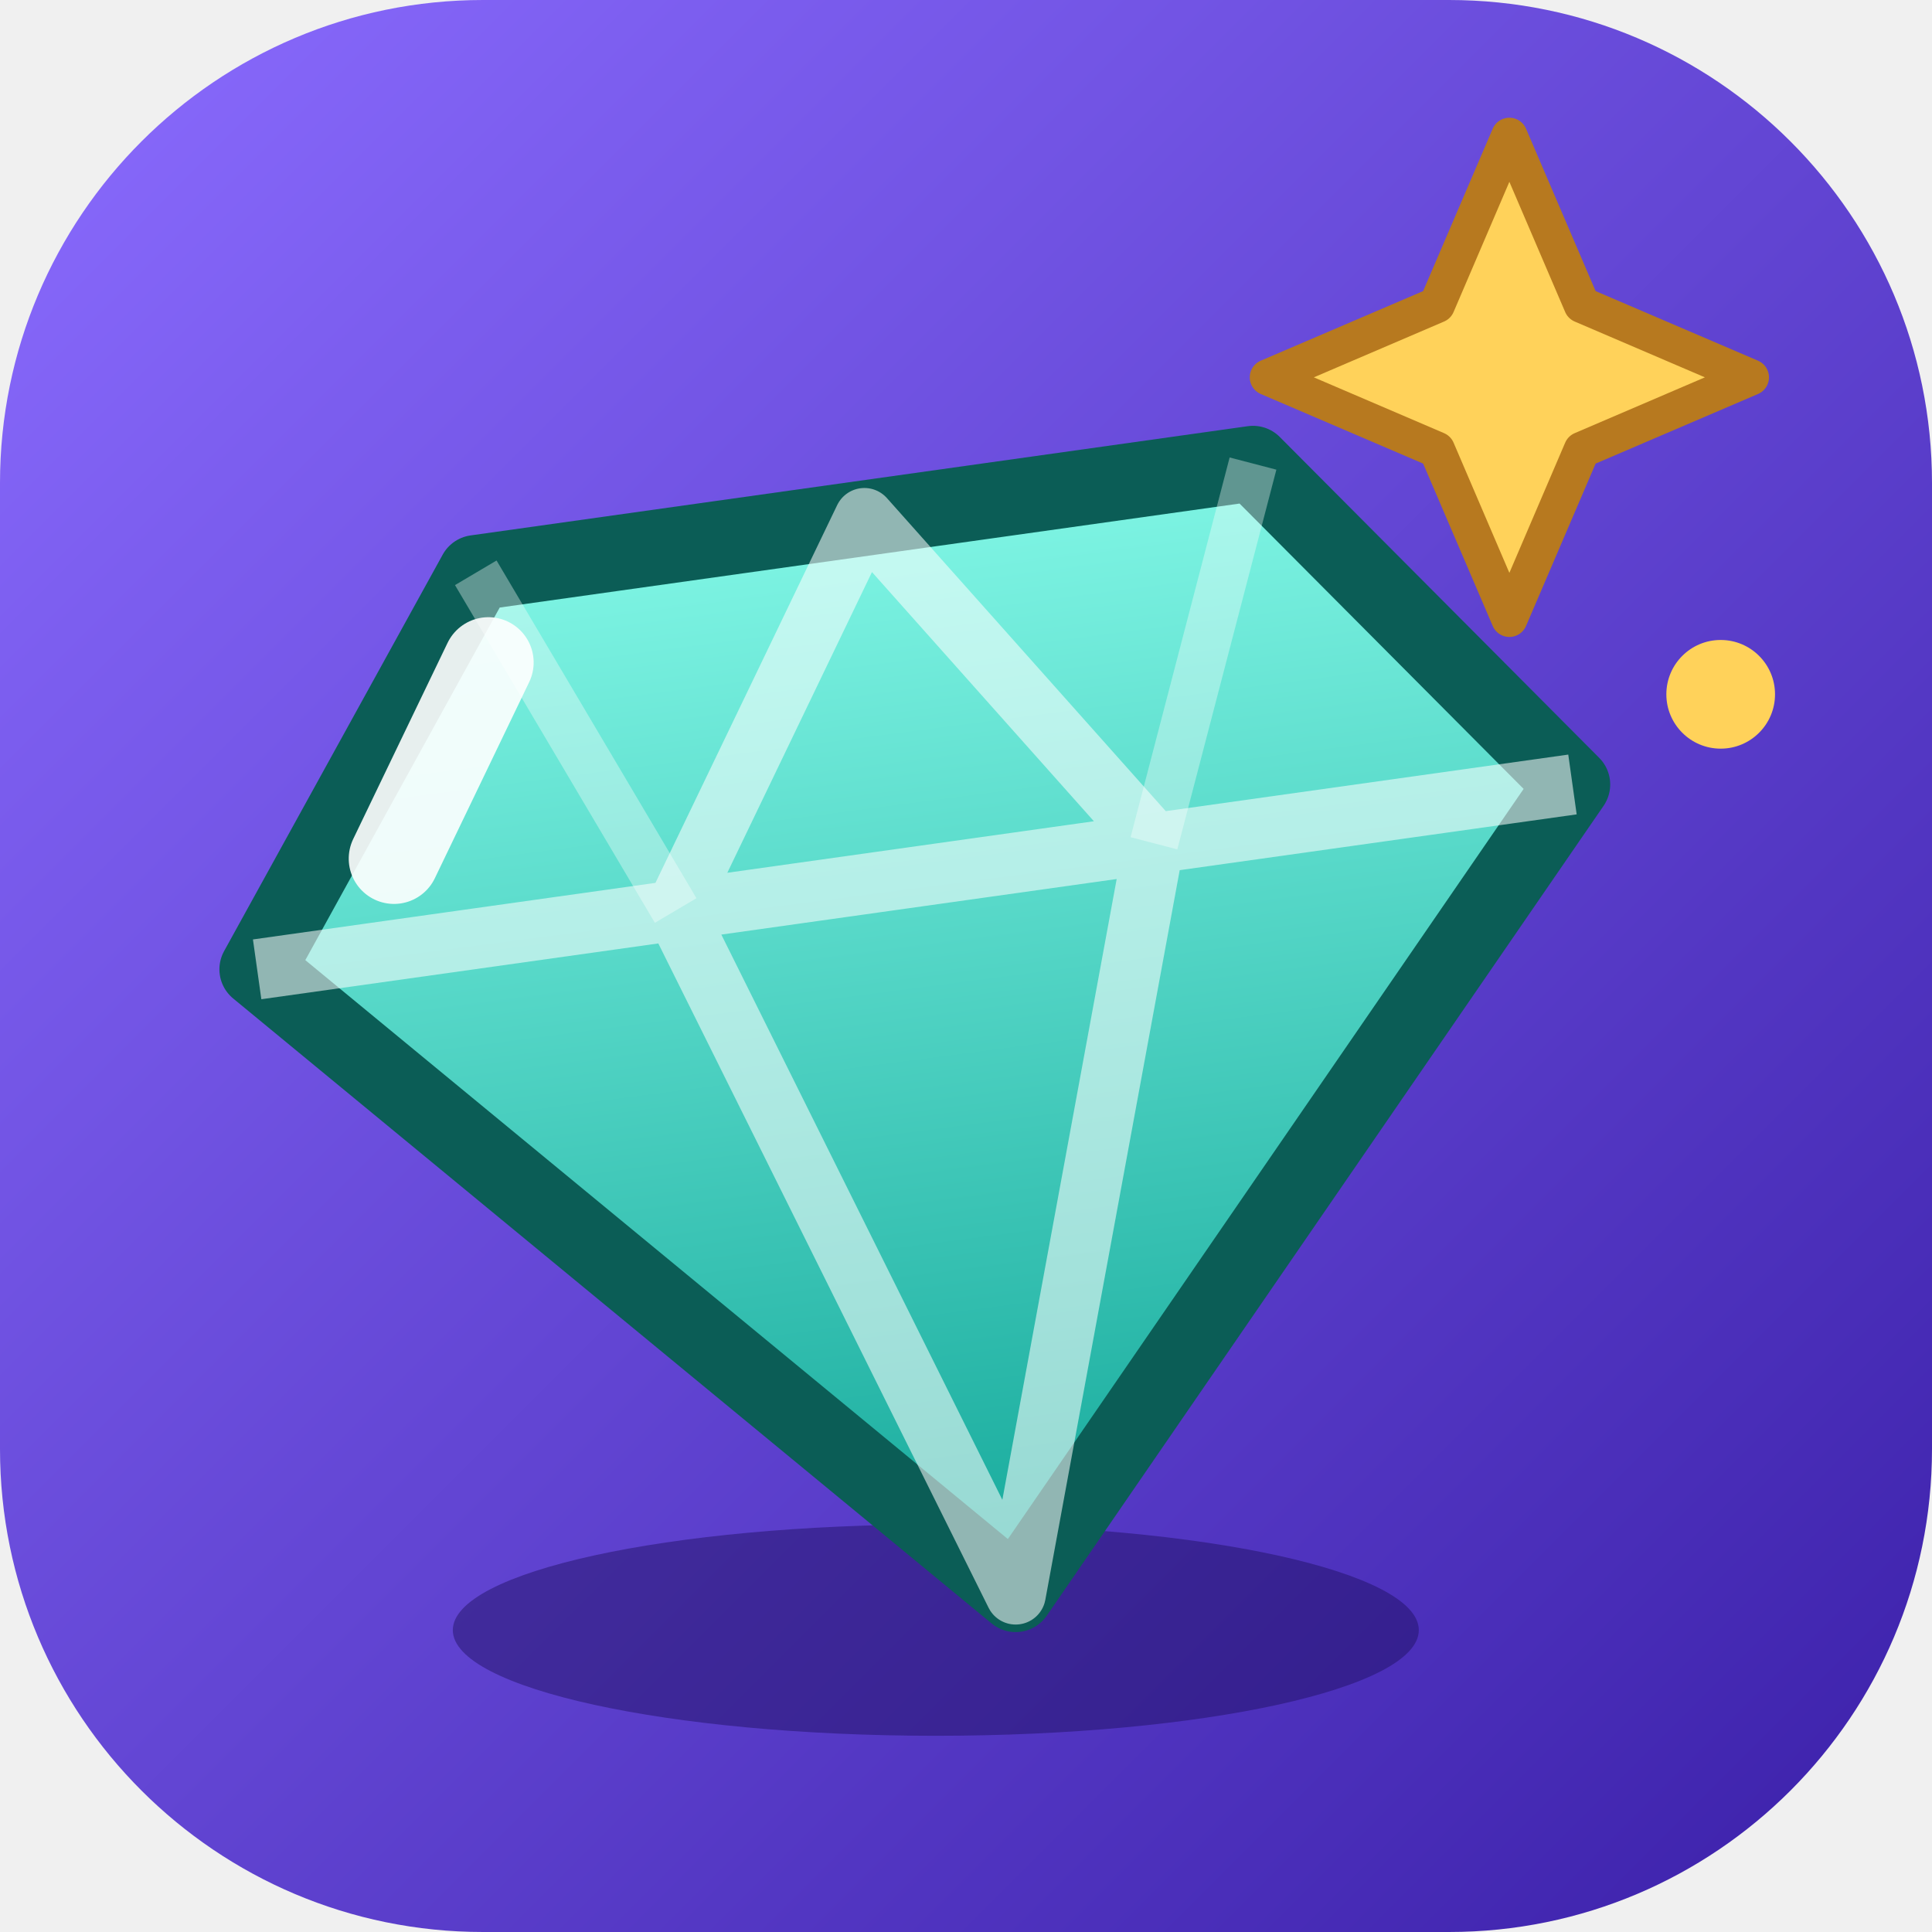
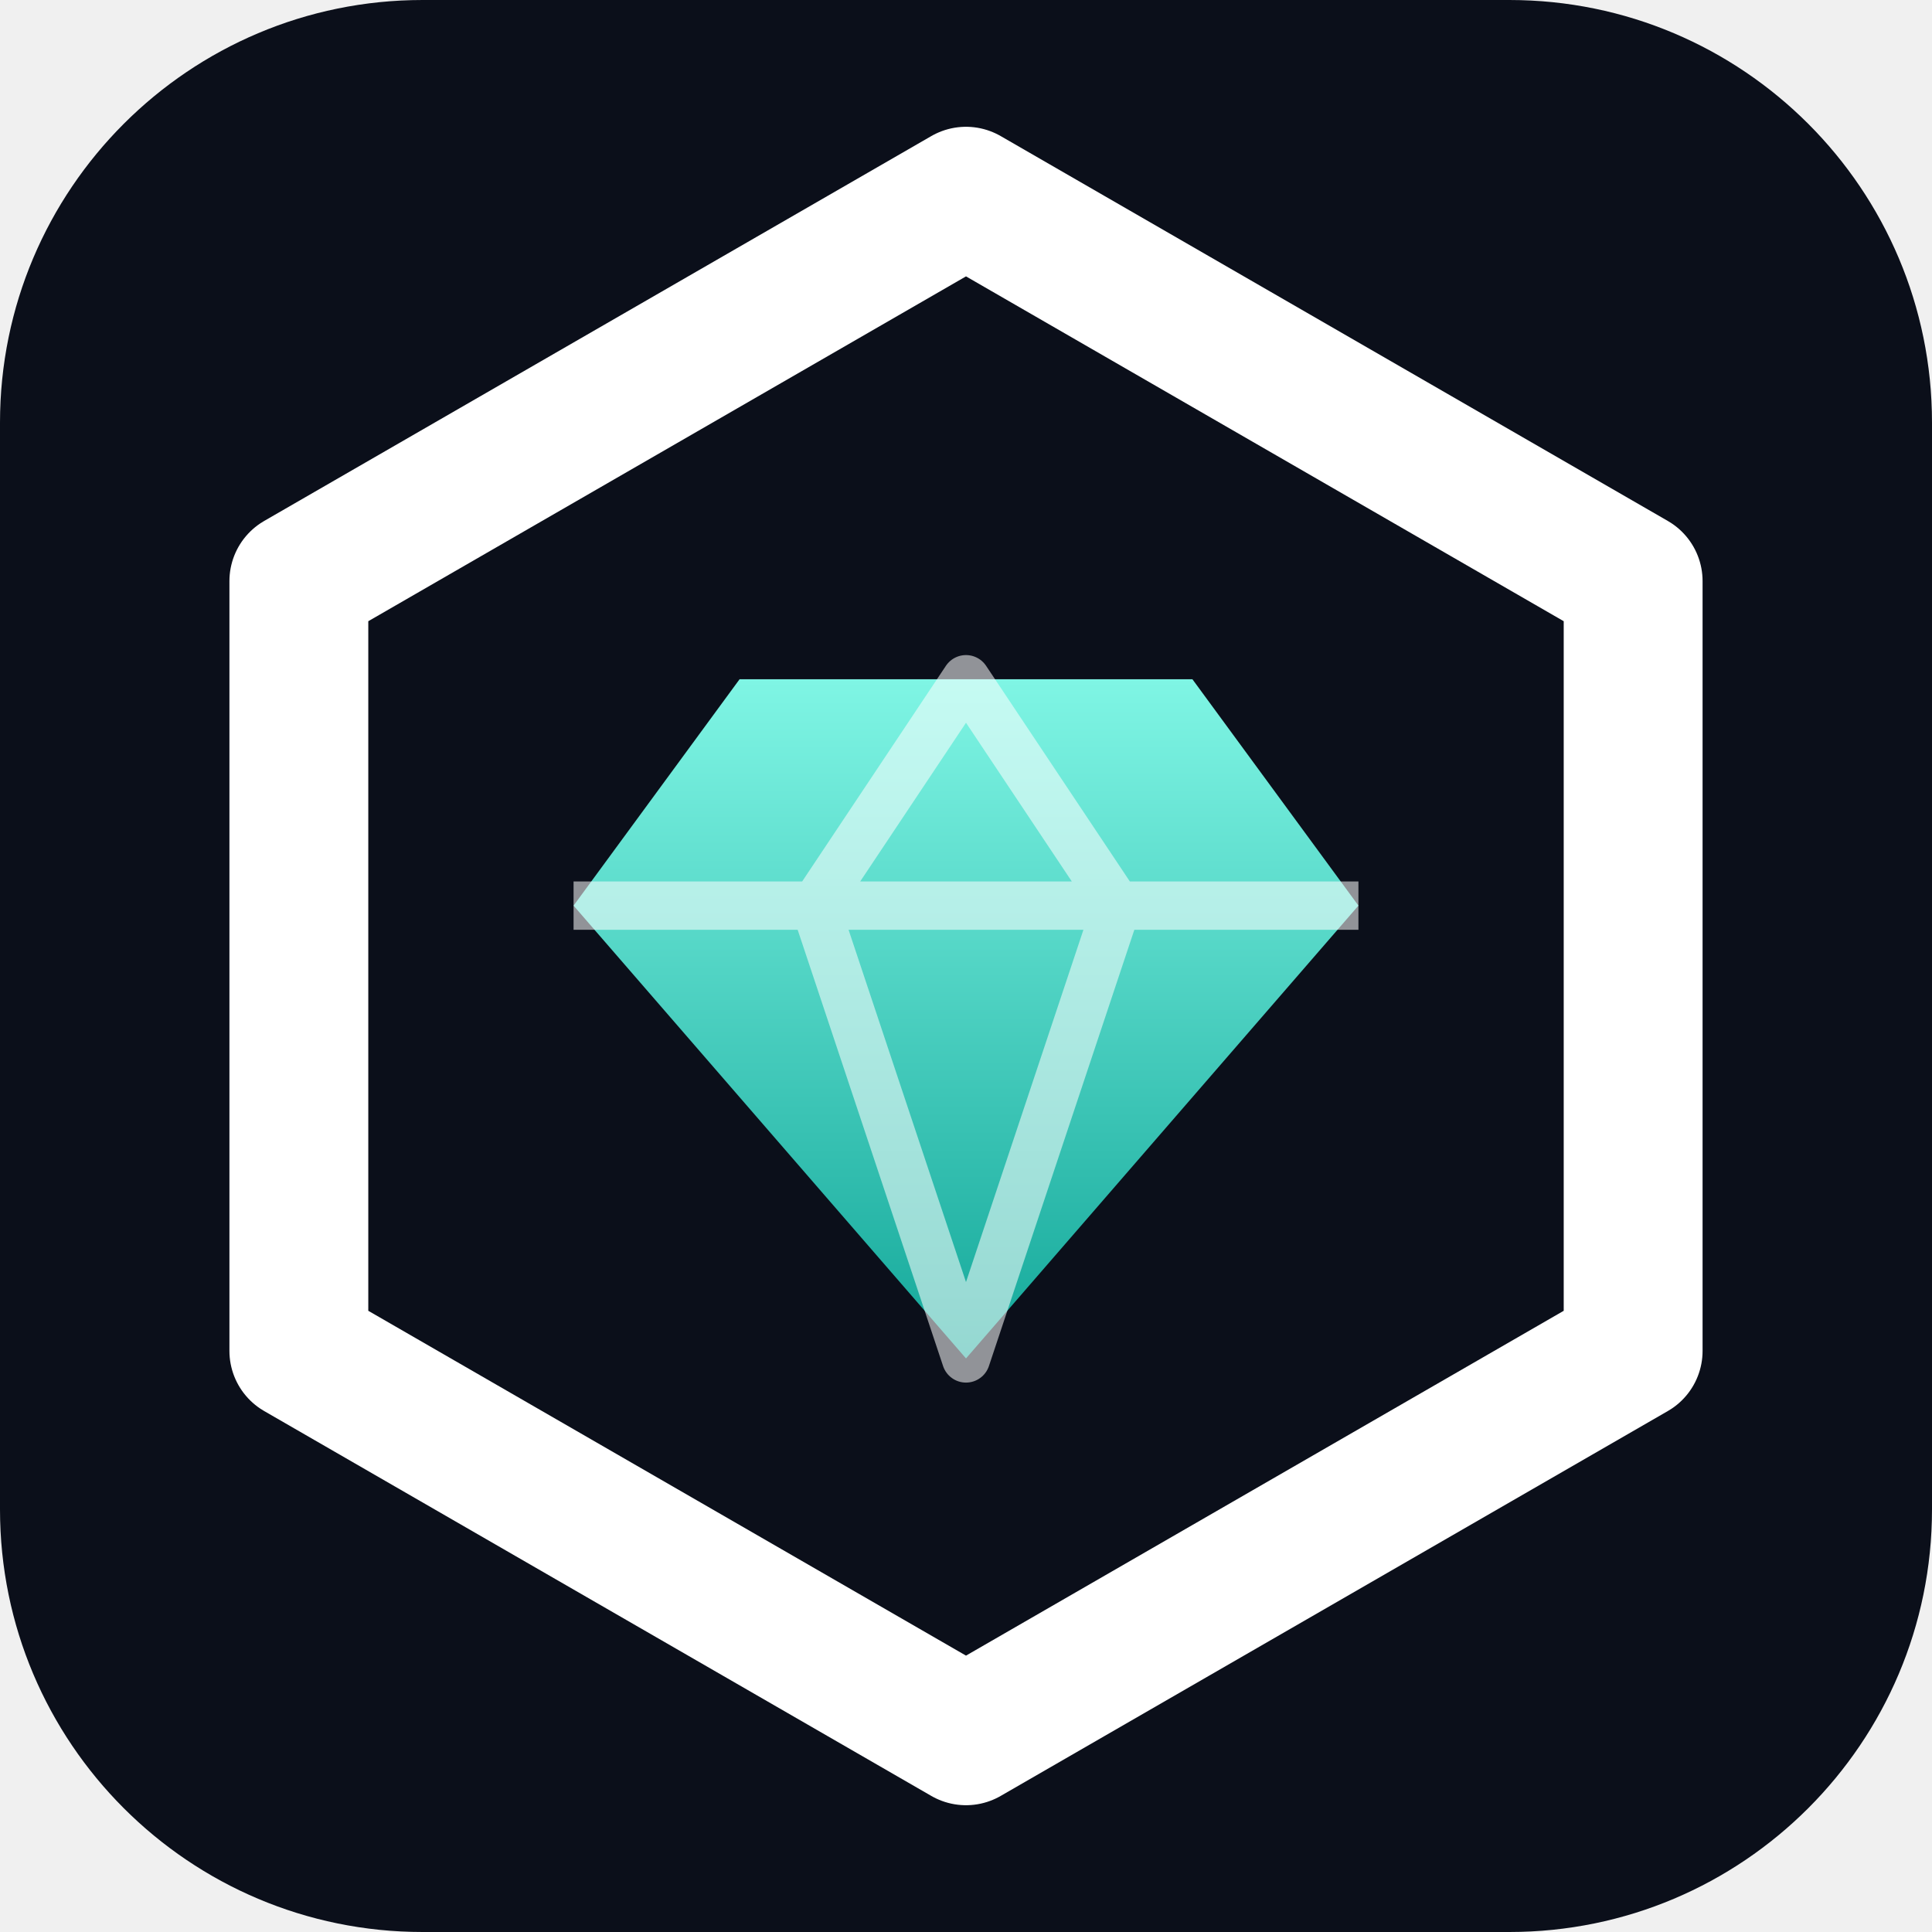
<svg xmlns="http://www.w3.org/2000/svg" viewBox="0 0 64 64">
  <defs>
-     <linearGradient id="bg" x1="0" y1="0" x2="1" y2="1">
-       <stop offset="0" stop-color="#8b6cff" />
-       <stop offset="1" stop-color="#3a1fa8" />
-     </linearGradient>
    <linearGradient id="gem" x1="0" y1="0" x2="0" y2="1">
      <stop offset="0" stop-color="#7ff5e4" />
      <stop offset="1" stop-color="#14a89a" />
    </linearGradient>
  </defs>
-   <rect width="64" height="64" rx="16" fill="url(#bg)" />
-   <ellipse cx="31" cy="54" rx="16" ry="3.5" fill="#1b0d5c" opacity=".45" />
-   <g transform="rotate(-8 31 34)">
-     <path d="M18 17h26l9 12-22 24L9 29l9-12Z" fill="url(#gem)" stroke="#0b5d56" stroke-width="2.5" stroke-linejoin="round" />
-     <path d="M9 29h44M31 53 23 29l8-12 8 12-8 24Z" fill="none" stroke="#fff" stroke-opacity=".55" stroke-width="2" stroke-linejoin="round" />
-     <path d="M18 17l5 12M44 17l-5 12" stroke="#fff" stroke-opacity=".35" stroke-width="1.6" />
-     <path d="M14 26l4-6" stroke="#fff" stroke-width="3" stroke-linecap="round" stroke-opacity=".9" />
-   </g>
-   <path d="M50 4.5l2.4 5.6 5.6 2.4-5.6 2.4L50 20.5l-2.4-5.6-5.6-2.4 5.6-2.4Z" fill="#ffd25a" stroke="#b7791f" stroke-width="1.2" stroke-linejoin="round" />
-   <circle cx="57" cy="23" r="1.8" fill="#ffd25a" />
+   <rect width="64" height="64" rx="14" fill="#0b0f1a" />
+   <path d="M32 6.5 54.1 19.25v25.5L32 57.5 9.9 44.75v-25.5L32 6.5Z" fill="none" stroke="#fff" stroke-width="4.6" stroke-linejoin="round" />
+   <path d="M24.5 22.5h15l5.5 7.5L32 45 19 30l5.5-7.5Z" fill="url(#gem)" />
+   <path d="M19 30h26M32 45l-5-15 5-7.5 5 7.5-5 15Z" fill="none" stroke="#fff" stroke-opacity=".55" stroke-width="1.6" stroke-linejoin="round" />
</svg>
